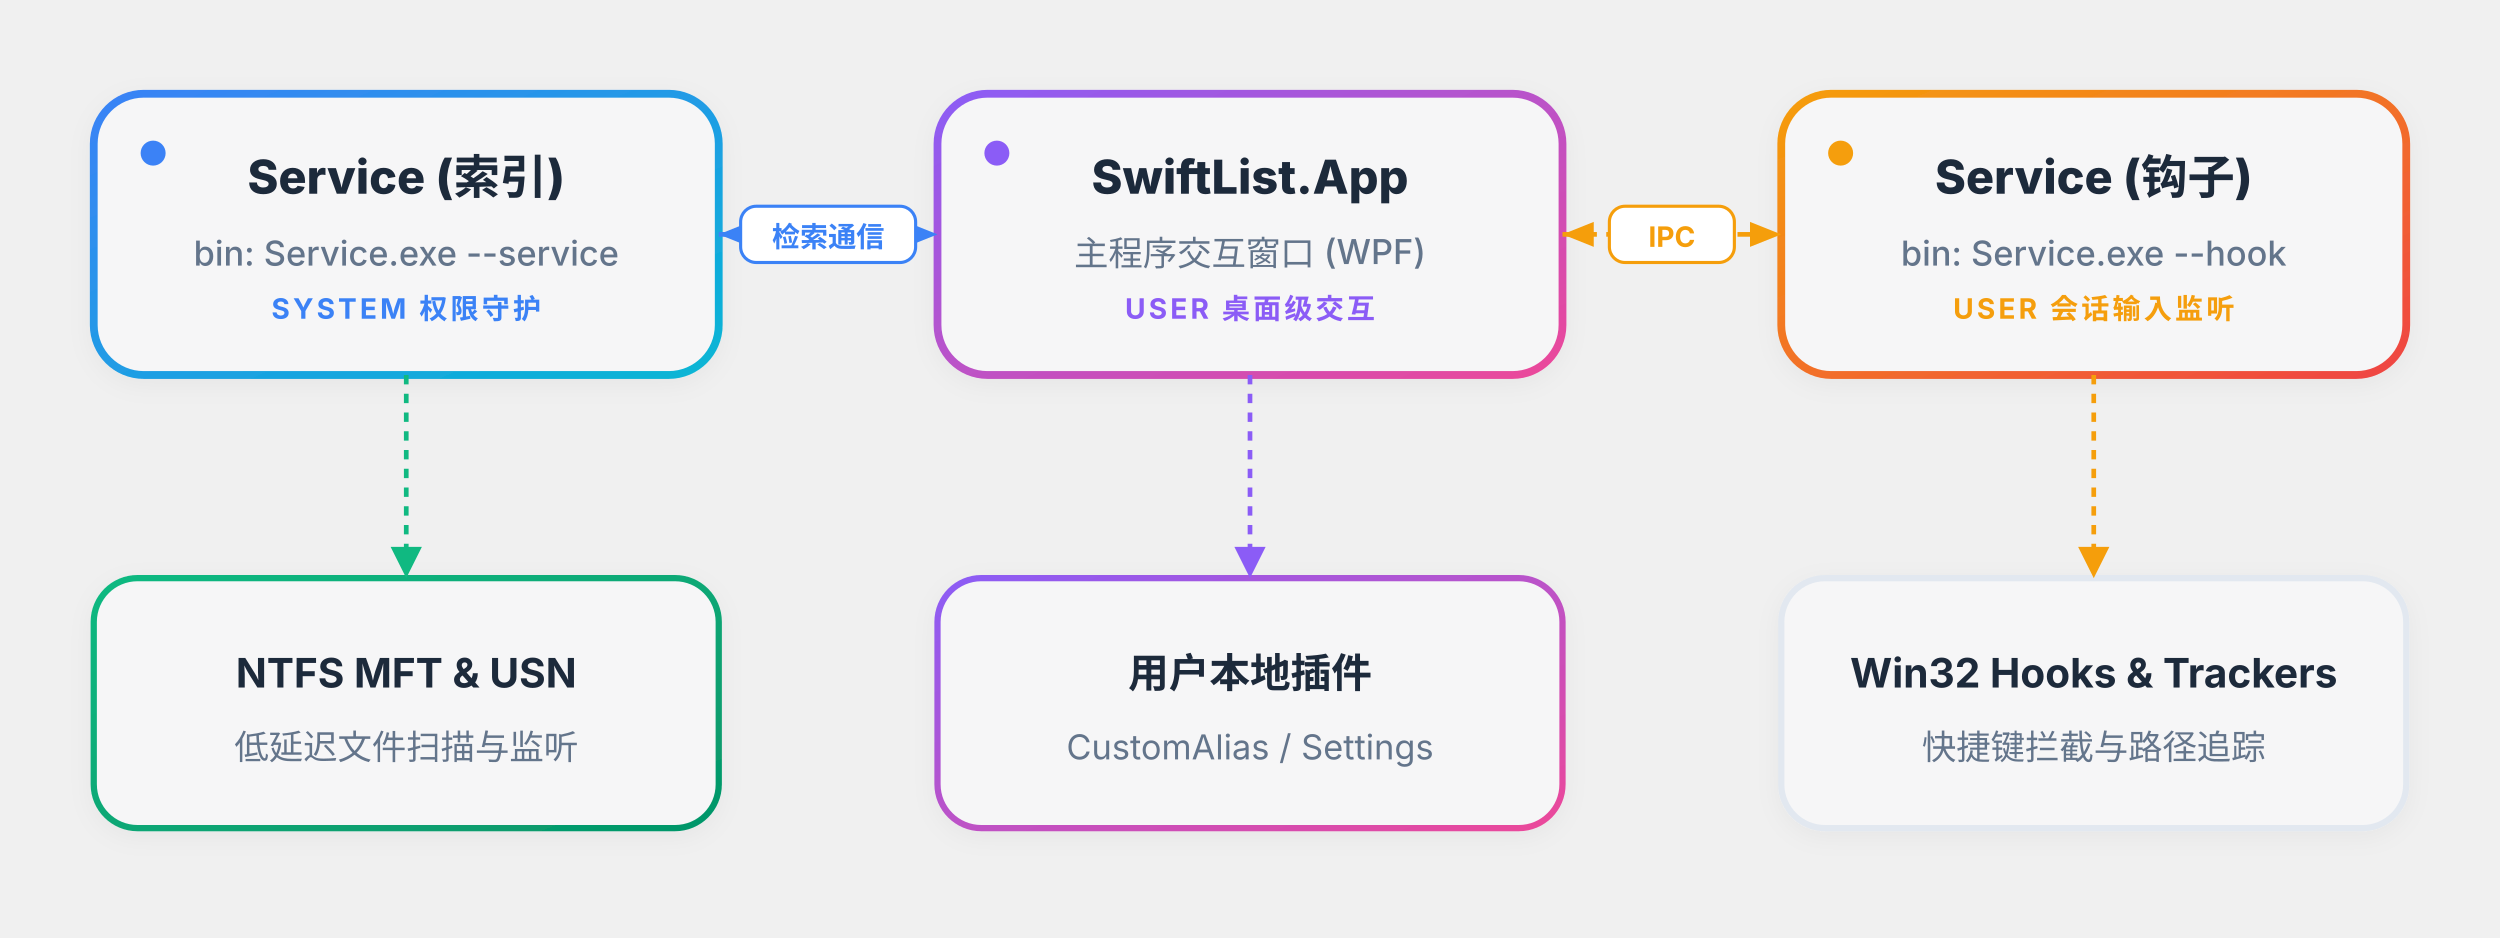
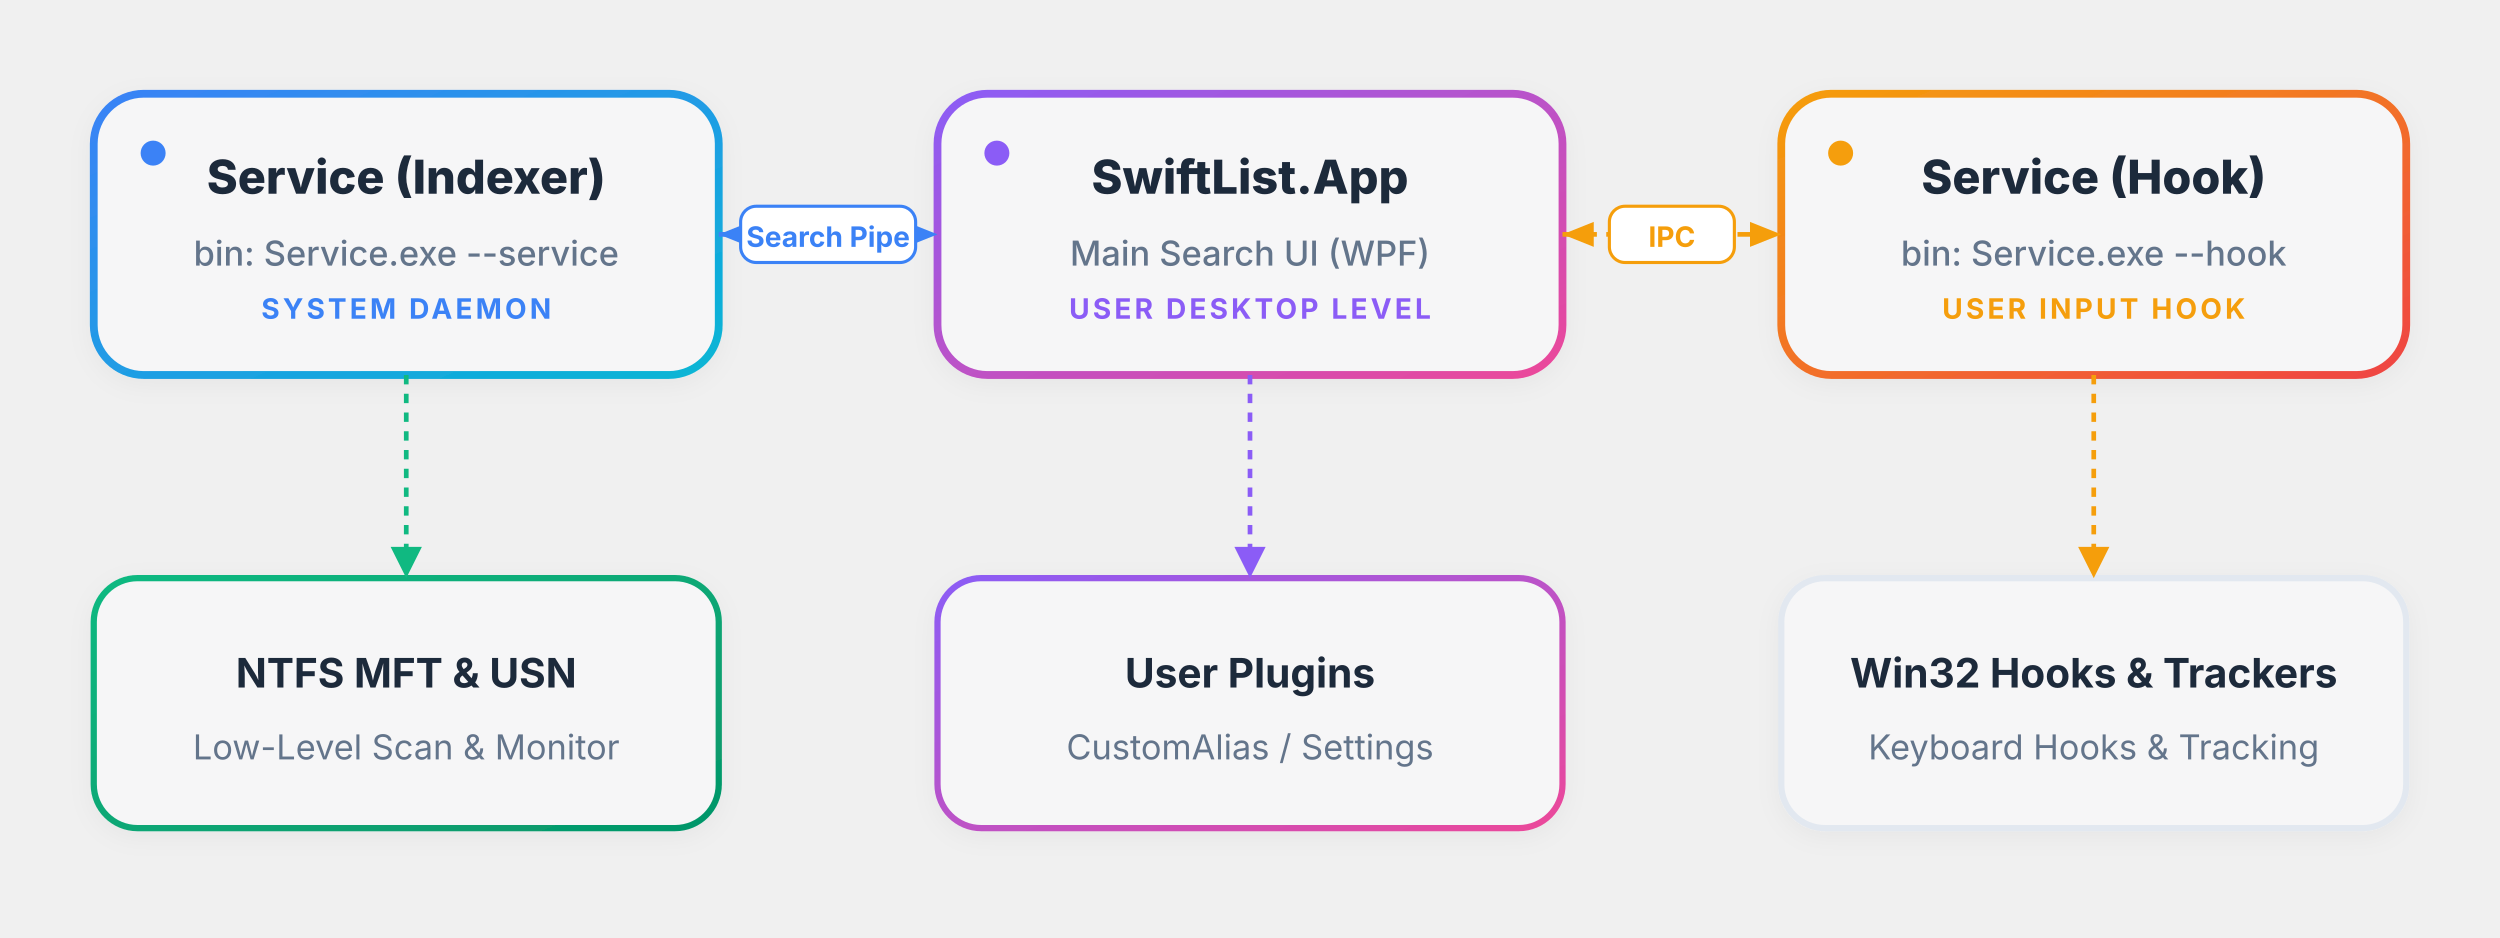
<svg xmlns="http://www.w3.org/2000/svg" viewBox="0 0 800 300" class="architecture-diagram" style="width: 100%; max-width: 800px; margin: 30px auto; display: block; font-family: system-ui, -apple-system, sans-serif; background-color: transparent;">
  <defs>
    <linearGradient id="serviceGrad" x1="0%" y1="0%" x2="100%" y2="100%">
      <stop offset="0%" stop-color="#3b82f6" />
      <stop offset="100%" stop-color="#06b6d4" />
    </linearGradient>
    <linearGradient id="appGrad" x1="0%" y1="0%" x2="100%" y2="100%">
      <stop offset="0%" stop-color="#8b5cf6" />
      <stop offset="100%" stop-color="#ec4899" />
    </linearGradient>
    <linearGradient id="hookGrad" x1="0%" y1="0%" x2="100%" y2="100%">
      <stop offset="0%" stop-color="#f59e0b" />
      <stop offset="100%" stop-color="#ef4444" />
    </linearGradient>
    <linearGradient id="dbGrad" x1="0%" y1="0%" x2="100%" y2="100%">
      <stop offset="0%" stop-color="#10b981" />
      <stop offset="100%" stop-color="#059669" />
    </linearGradient>
    <filter id="premium-shadow" x="-10%" y="-10%" width="130%" height="130%">
      <feDropShadow dx="0" dy="8" stdDeviation="12" flood-color="#0f172a" flood-opacity="0.08" />
      <feDropShadow dx="0" dy="2" stdDeviation="4" flood-color="#0f172a" flood-opacity="0.04" />
    </filter>
  </defs>
  <g filter="url(#premium-shadow)">
    <rect x="30" y="30" width="200" height="90" rx="16" fill="#f6f6f7" stroke="url(#serviceGrad)" stroke-width="2.5" />
    <rect x="45" y="45" width="8" height="8" rx="4" fill="#3b82f6" />
-     <text x="130" y="62" font-weight="800" font-size="15" fill="#1e293b" text-anchor="middle">Service (索引)</text>
+     <text x="130" y="62" font-weight="800" font-size="15" fill="#1e293b" text-anchor="middle">Service (Indexer)</text>
    <text x="130" y="85" font-size="11" fill="#64748b" text-anchor="middle" font-weight="500">bin: Service.exe --service</text>
-     <text x="130" y="102" font-size="9" fill="#3b82f6" text-anchor="middle" font-weight="700" letter-spacing="1">SYSTEM 权限守护</text>
+     <text x="130" y="102" font-size="9" fill="#3b82f6" text-anchor="middle" font-weight="700" letter-spacing="1">SYSTEM DAEMON</text>
  </g>
  <g filter="url(#premium-shadow)">
    <rect x="300" y="30" width="200" height="90" rx="16" fill="#f6f6f7" stroke="url(#appGrad)" stroke-width="2.5" />
    <rect x="315" y="45" width="8" height="8" rx="4" fill="#8b5cf6" />
    <text x="400" y="62" font-weight="800" font-size="15" fill="#1e293b" text-anchor="middle">SwiftList.App</text>
-     <text x="400" y="85" font-size="11" fill="#64748b" text-anchor="middle" font-weight="500">主程序交互窗口 (WPF)</text>
-     <text x="400" y="102" font-size="9" fill="#8b5cf6" text-anchor="middle" font-weight="700" letter-spacing="1">USER 桌面级交互</text>
+     <text x="400" y="85" font-size="11" fill="#64748b" text-anchor="middle" font-weight="500">Main Search UI (WPF)</text>
+     <text x="400" y="102" font-size="9" fill="#8b5cf6" text-anchor="middle" font-weight="700" letter-spacing="1">USER DESKTOP LEVEL</text>
  </g>
  <g filter="url(#premium-shadow)">
    <rect x="570" y="30" width="200" height="90" rx="16" fill="#f6f6f7" stroke="url(#hookGrad)" stroke-width="2.5" />
    <rect x="585" y="45" width="8" height="8" rx="4" fill="#f59e0b" />
-     <text x="670" y="62" font-weight="800" font-size="15" fill="#1e293b" text-anchor="middle">Service (钩子)</text>
+     <text x="670" y="62" font-weight="800" font-size="15" fill="#1e293b" text-anchor="middle">Service (Hook)</text>
    <text x="670" y="85" font-size="11" fill="#64748b" text-anchor="middle" font-weight="500">bin: Service.exe --hook</text>
-     <text x="670" y="102" font-size="9" fill="#f59e0b" text-anchor="middle" font-weight="700" letter-spacing="1">USER 会话输入监听</text>
+     <text x="670" y="102" font-size="9" fill="#f59e0b" text-anchor="middle" font-weight="700" letter-spacing="1">USER INPUT HOOK</text>
  </g>
  <g filter="url(#premium-shadow)">
    <rect x="30" y="185" width="200" height="80" rx="14" fill="#f6f6f7" stroke="url(#dbGrad)" stroke-width="2" />
    <text x="130" y="220" font-weight="700" font-size="13" fill="#1e293b" text-anchor="middle">NTFS MFT &amp; USN</text>
-     <text x="130" y="243" font-size="11" fill="#64748b" text-anchor="middle">低延迟文件扫描与监听</text>
+     <text x="130" y="243" font-size="11" fill="#64748b" text-anchor="middle">Low-Level Scan &amp; Monitor</text>
  </g>
  <g filter="url(#premium-shadow)">
    <rect x="300" y="185" width="200" height="80" rx="14" fill="#f6f6f7" stroke="url(#appGrad)" stroke-width="2" />
-     <text x="400" y="220" font-weight="700" font-size="13" fill="#1e293b" text-anchor="middle">用户本地插件</text>
+     <text x="400" y="220" font-weight="700" font-size="13" fill="#1e293b" text-anchor="middle">User Plugins</text>
    <text x="400" y="243" font-size="11" fill="#64748b" text-anchor="middle">CustomAlias / Settings</text>
  </g>
  <g filter="url(#premium-shadow)">
    <rect x="570" y="185" width="200" height="80" rx="14" fill="#f6f6f7" stroke="#e2e8f0" stroke-width="2" />
    <text x="670" y="220" font-weight="700" font-size="13" fill="#1e293b" text-anchor="middle">Win32 Hooks &amp; Trackers</text>
-     <text x="670" y="243" font-size="11" fill="#64748b" text-anchor="middle">快捷键拦截与路径追踪</text>
+     <text x="670" y="243" font-size="11" fill="#64748b" text-anchor="middle">Keyboard Hooks &amp; Tracking</text>
  </g>
  <g>
    <path d="M 230 75 L 300 75" stroke="#3b82f6" stroke-dasharray="4,3" stroke-width="1.5" />
    <polygon points="230,75 240,71 240,79" fill="#3b82f6" />
    <polygon points="300,75 290,71 290,79" fill="#3b82f6" />
    <rect x="237" y="66" width="56" height="18" rx="5" fill="#ffffff" stroke="#3b82f6" stroke-width="1" />
-     <text x="265" y="79" font-size="9" fill="#3b82f6" text-anchor="middle" font-weight="700">检索通信</text>
+     <text x="265" y="79" font-size="9" fill="#3b82f6" text-anchor="middle" font-weight="700">Search Pipe</text>
  </g>
  <g>
    <path d="M 500 75 L 570 75" stroke="#f59e0b" stroke-dasharray="4,3" stroke-width="1.5" />
    <polygon points="500,75 510,71 510,79" fill="#f59e0b" />
    <polygon points="570,75 560,71 560,79" fill="#f59e0b" />
    <rect x="515" y="66" width="40" height="18" rx="5" fill="#ffffff" stroke="#f59e0b" stroke-width="1" />
    <text x="535" y="79" font-size="9" fill="#f59e0b" text-anchor="middle" font-weight="700">IPC</text>
  </g>
  <g>
    <path d="M 130 120 L 130 185" stroke="#10b981" stroke-width="1.5" stroke-dasharray="3,3" />
    <polygon points="130,185 125,175 135,175" fill="#10b981" />
  </g>
  <g>
    <path d="M 400 120 L 400 185" stroke="#8b5cf6" stroke-width="1.5" stroke-dasharray="3,3" />
    <polygon points="400,185 395,175 405,175" fill="#8b5cf6" />
  </g>
  <g>
    <path d="M 670 120 L 670 185" stroke="#f59e0b" stroke-width="1.5" stroke-dasharray="3,3" />
    <polygon points="670,185 665,175 675,175" fill="#f59e0b" />
  </g>
</svg>
